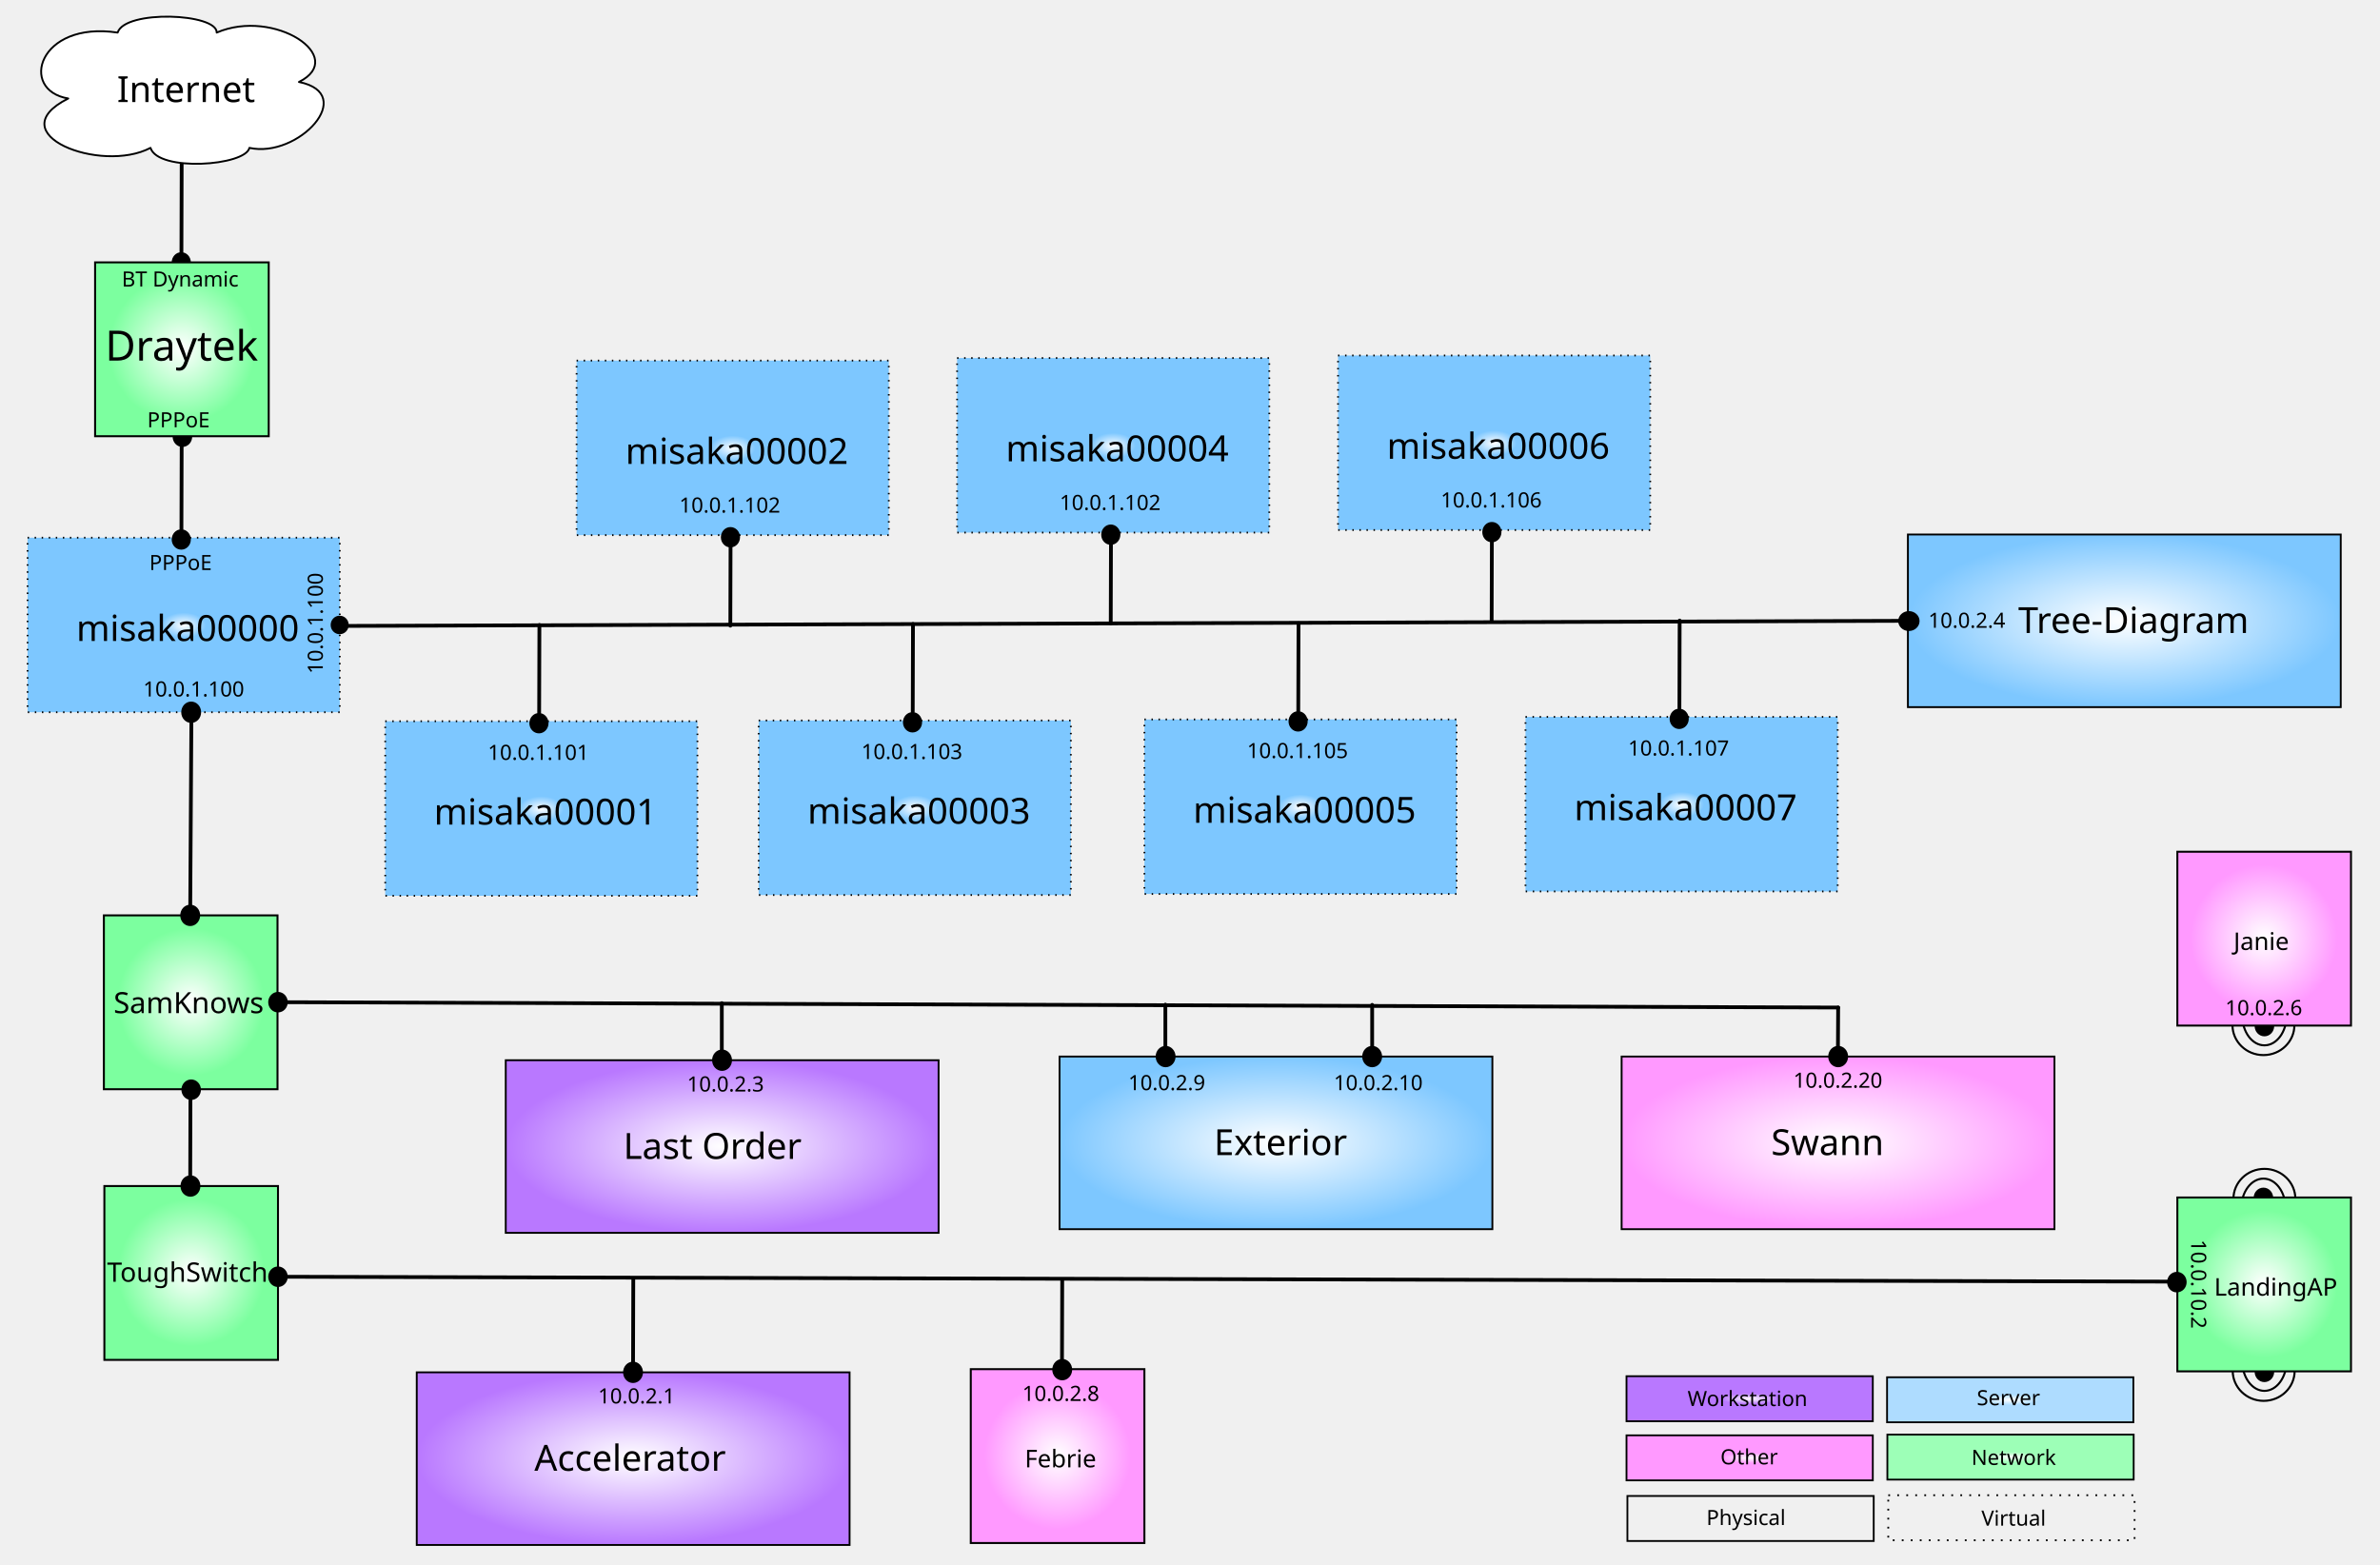
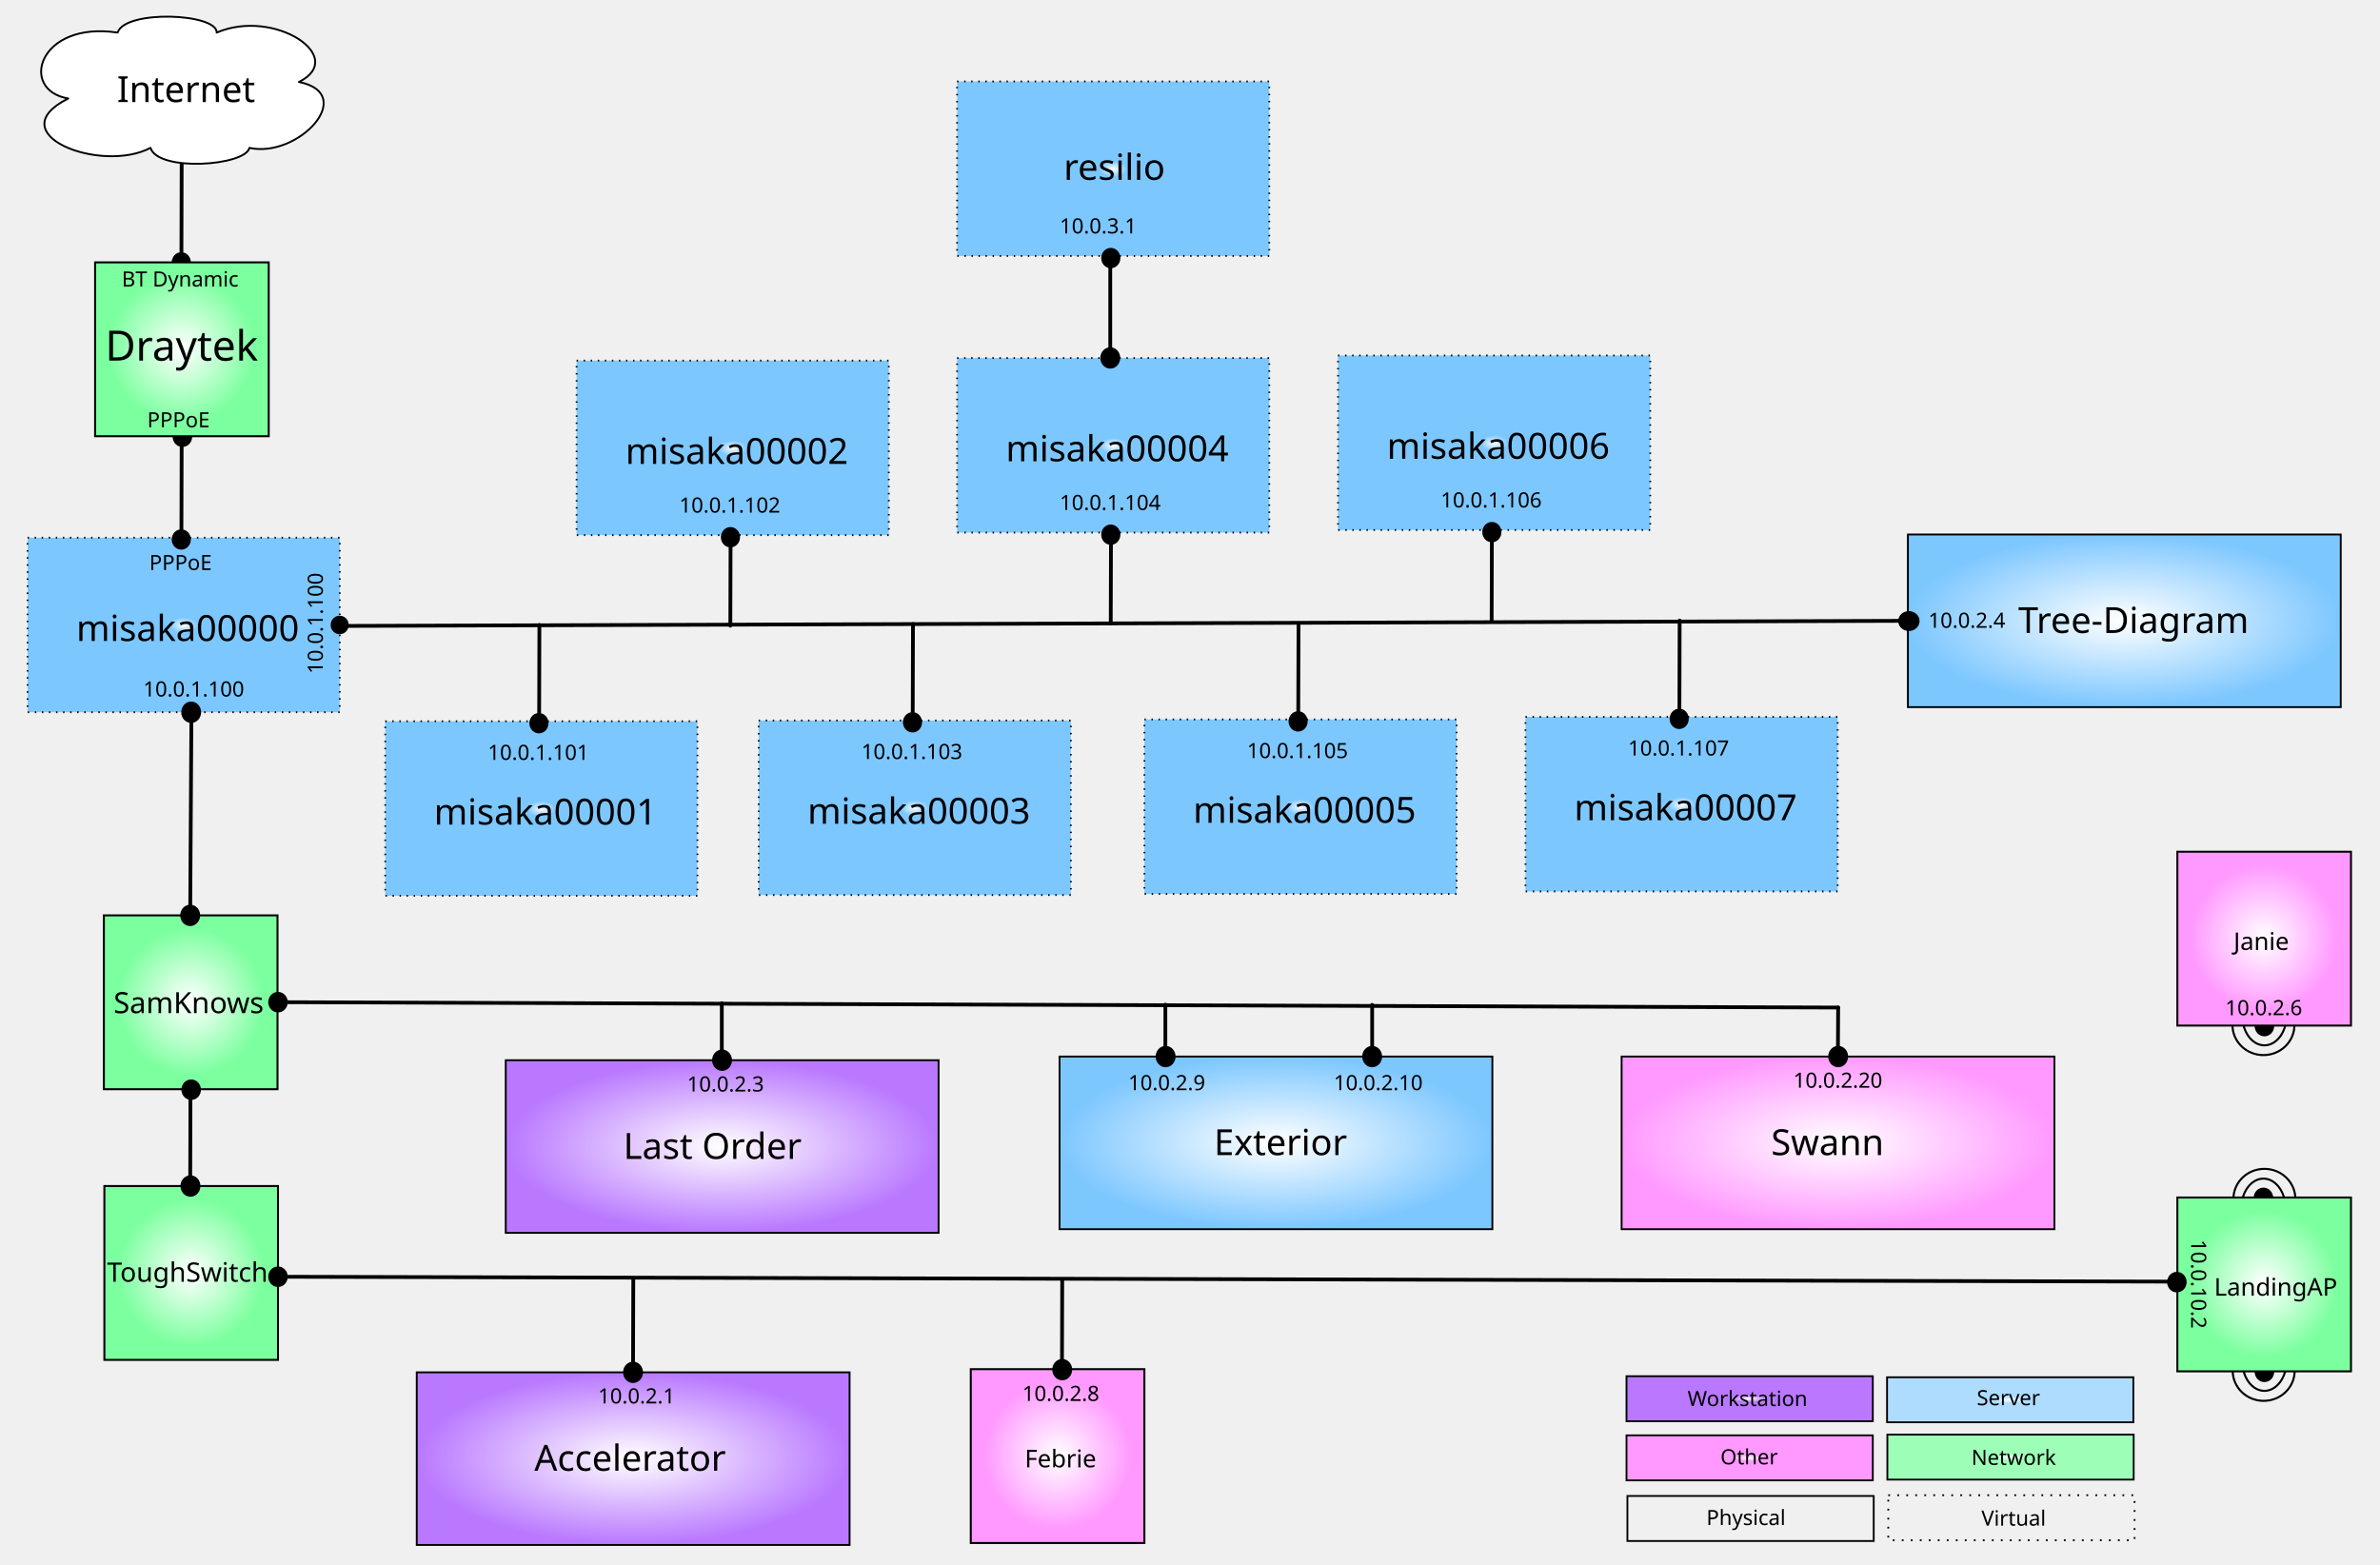
<svg xmlns="http://www.w3.org/2000/svg" version="1.1" id="svg14889" x="0px" y="0px" viewBox="0 0 976 641.7" style="enable-background:new 0 0 976 641.7;" xml:space="preserve">
  <style type="text/css">
	.st0{fill:url(#rect10202-5-2-0_6_);stroke:#000000;stroke-width:0.81;}
	.st1{fill:none;stroke:#000000;stroke-width:1.539;stroke-linecap:round;stroke-linejoin:round;}
	.st2{fill:#FFFFFF;}
	.st3{fill:none;stroke:#000000;stroke-width:1.25;stroke-linecap:round;stroke-linejoin:round;}
	.st4{font-family:'Arial-BoldMT';}
	.st5{font-size:14.772px;}
	.st6{stroke:#000000;stroke-width:0.96;}
	.st7{fill:none;stroke:#000000;stroke-width:1.52;stroke-linecap:round;stroke-linejoin:round;}
	.st8{stroke:#000000;stroke-width:0.81;}
	.st9{fill:url(#rect10202-5-2-0_7_);stroke:#000000;stroke-width:0.81;}
	.st10{font-size:17.171px;}
	.st11{font-family:'ArialMT';}
	.st12{font-size:8.617px;}
	.st13{fill:none;stroke:#FFFFFF;stroke-width:0.192;stroke-linecap:round;stroke-linejoin:round;stroke-opacity:0;}
- 	.st14{fill:url(#rect9906_8_);stroke:#000000;stroke-width:1.2;stroke-dasharray:0.94,3.761;}
+ 	.st14{fill:url(#rect9906_10_);stroke:#000000;stroke-width:1.2;stroke-dasharray:0.94,3.761;}
	.st15{font-size:8.617px;}
- 	.st16{fill:url(#rect9906_9_);stroke:#000000;stroke-width:1.2;stroke-dasharray:0.94,3.761;}
- 	.st17{fill:url(#rect9906_10_);stroke:#000000;stroke-width:1.2;stroke-dasharray:0.94,3.761;}
- 	.st18{fill:url(#rect9906_11_);stroke:#000000;stroke-width:1.2;stroke-dasharray:0.94,3.761;}
- 	.st19{fill:url(#rect9906_12_);stroke:#000000;stroke-width:1.2;stroke-dasharray:0.94,3.761;}
- 	.st20{fill:url(#rect9906_13_);stroke:#000000;stroke-width:1.2;stroke-dasharray:0.94,3.761;}
- 	.st21{fill:url(#rect9906_14_);stroke:#000000;stroke-width:1.2;stroke-dasharray:0.94,3.761;}
- 	.st22{fill:url(#rect9906_15_);stroke:#000000;stroke-width:1.2;stroke-dasharray:0.94,3.761;}
+ 	.st16{fill:url(#rect9906_12_);stroke:#000000;stroke-width:1.2;stroke-dasharray:0.94,3.761;}
+ 	.st17{fill:url(#rect9906_13_);stroke:#000000;stroke-width:1.2;stroke-dasharray:0.94,3.761;}
+ 	.st18{fill:url(#rect9906_14_);stroke:#000000;stroke-width:1.2;stroke-dasharray:0.94,3.761;}
+ 	.st19{fill:url(#rect9906_15_);stroke:#000000;stroke-width:1.2;stroke-dasharray:0.94,3.761;}
+ 	.st20{fill:url(#rect9906_16_);stroke:#000000;stroke-width:1.2;stroke-dasharray:0.94,3.761;}
+ 	.st21{fill:url(#rect9906_17_);stroke:#000000;stroke-width:1.2;stroke-dasharray:0.94,3.761;}
+ 	.st22{fill:url(#rect9906_18_);stroke:#000000;stroke-width:1.2;stroke-dasharray:0.94,3.761;}
	.st23{fill:url(#rect9919-3_5_);stroke:#000000;stroke-width:0.758;}
	.st24{fill:none;stroke:#000000;stroke-width:1.539;}
	.st25{font-size:12px;}
	.st26{fill:url(#rect10202-5-2-0_8_);stroke:#000000;stroke-width:0.81;}
	.st27{font-size:11px;}
	.st28{fill:none;stroke:#000000;stroke-width:0.843;stroke-linecap:round;stroke-linejoin:round;}
	.st29{fill:url(#rect10202-5-2-0_9_);stroke:#000000;stroke-width:0.81;}
	.st30{font-size:10px;}
	.st31{fill:url(#rect9919-3_6_);stroke:#000000;stroke-width:0.758;}
	.st32{fill:url(#rect9919-3_7_);stroke:#000000;stroke-width:0.758;}
	.st33{fill:url(#rect9919-3_8_);stroke:#000000;stroke-width:0.758;}
	.st34{fill:url(#rect9919-3_9_);stroke:#000000;stroke-width:0.758;}
	.st35{fill:url(#rect10202-5-2-0_10_);stroke:#000000;stroke-width:0.81;}
	.st36{fill:url(#rect10254_1_);stroke:#000000;stroke-width:1.2;}
	.st37{fill:url(#rect10263_1_);stroke:#000000;stroke-width:1.2;}
	.st38{fill:url(#rect10263-3_1_);stroke:#000000;stroke-width:1.2;}
	.st39{fill:url(#rect10272_1_);stroke:#000000;stroke-width:1.2;}
	.st40{fill:none;stroke:#000000;stroke-width:1.2;}
	.st41{fill:none;stroke:#000000;stroke-width:1.2;stroke-dasharray:1.2,4.8;}
	.st42{fill:url(#rect10202-5-2-0_11_);stroke:#000000;stroke-width:0.81;}
+ 	.st43{fill:url(#rect9906_19_);stroke:#000000;stroke-width:1.2;stroke-dasharray:0.94,3.761;}
+ 	.st44{fill:url(#rect9906_20_);stroke:#000000;stroke-width:1.2;stroke-dasharray:0.94,3.761;}
+ 	.st45{fill:url(#rect9906_21_);stroke:#000000;stroke-width:1.2;stroke-dasharray:0.94,3.761;}
</style>
-   <radialGradient id="rect10202-5-2-0_6_" cx="-659.92" cy="-3705.293" r="40.898" gradientTransform="matrix(0.7346 0 0 0.7383 563.0177 3146.466)" gradientUnits="userSpaceOnUse">
+   <radialGradient id="rect10202-5-2-0_6_" cx="-475.358" cy="4390.183" r="40.921" gradientTransform="matrix(0.7346 0 0 -0.7383 427.3983 3652.12)" gradientUnits="userSpaceOnUse">
    <stop offset="0" style="stop-color:#FFFFFF" />
    <stop offset="1" style="stop-color:#7CFF9F" />
  </radialGradient>
  <rect id="rect10202-5-2-0_1_" x="42.6" y="375.4" class="st0" width="71.2" height="71.3" />
  <g id="layer1" transform="translate(0,-308.2677)">
    <line id="line9962" class="st1" x1="74.4" y1="411.6" x2="74.5" y2="375.6" />
    <g id="g6480" transform="matrix(0.615504,0,0,0.615504,578.0639,2201.016)">
      <path id="path9954" class="st2" d="M-893.7-3009.5c-33.1-5.5-19.9-51.9,32.9-43.9    c4.9-15.4,66.4-12.9,66,0c38.5-16.5,87.8,16.4,54.8,32.9c39.6,8-0.5,51.1-33,43.9c-2.6,12-60.8,16.2-65.9,0    C-871.9-2959.2-940.6-2985.9-893.7-3009.5L-893.7-3009.5z" />
      <path id="path9956" class="st3" d="M-893.7-3009.5c-33.1-5.5-19.9-51.9,32.9-43.9    c4.9-15.4,66.4-12.9,66,0c38.5-16.5,87.8,16.4,54.8,32.9c39.6,8-0.5,51.1-33,43.9c-2.6,12-60.8,16.2-65.9,0    C-871.9-2959.2-940.6-2985.9-893.7-3009.5L-893.7-3009.5z" />
-       <text transform="matrix(1.6247 0 0 1.6247 -861.2406 -3007.118)" class="st4 st5">Internet</text>
+       <text transform="matrix(1.6247 0 0 1.6247 -861.2399 -3007.117)" class="st4 st5">Internet</text>
    </g>
    <g id="g6494" transform="matrix(0.615504,0,0,0.615504,578.0639,2201.016)">
      <ellipse id="ellipse10340" class="st6" cx="-818.4" cy="-2900.3" rx="5.9" ry="6.3" />
    </g>
    <g id="flowRoot4684">
	</g>
  </g>
  <path id="line10313_1_" class="st7" d="M-69.4,267" />
  <path id="line10313_3_" class="st7" d="M38.5,142.4" />
  <path id="line10313_2_" class="st7" d="M-69.4,267" />
  <ellipse id="ellipse10212-4-9-9" class="st8" cx="74.8" cy="179.1" rx="3.6" ry="3.8" />
-   <radialGradient id="rect10202-5-2-0_7_" cx="-664.876" cy="-4067.961" r="40.898" gradientTransform="matrix(0.7346 0 0 0.7383 563.0177 3146.466)" gradientUnits="userSpaceOnUse">
+   <radialGradient id="rect10202-5-2-0_7_" cx="-480.259" cy="4752.851" r="40.898" gradientTransform="matrix(0.7346 0 0 -0.7383 427.3983 3652.12)" gradientUnits="userSpaceOnUse">
    <stop offset="0" style="stop-color:#FFFFFF" />
    <stop offset="1" style="stop-color:#7CFF9F" />
  </radialGradient>
  <rect id="rect10202-5-2-0" x="39" y="107.6" class="st9" width="71.2" height="71.3" />
  <text transform="matrix(1 0 0 1 43.1289 147.891)" class="st4 st10">Draytek</text>
  <text transform="matrix(1 0 0 1 49.9333 117.5042)" class="st11 st12">BT Dynamic</text>
  <text transform="matrix(1 0 0 1 60.3789 175.2415)" class="st11 st12">PPPoE</text>
  <line id="line9962_1_" class="st1" x1="74.4" y1="217" x2="74.5" y2="181" />
  <line id="line10018" class="st13" x1="74.6" y1="313.5" x2="136.5" y2="292.6" />
  <g id="g6494_1_" transform="matrix(0.615504,0,0,0.615504,578.0639,2201.016)">
-     <radialGradient id="rect9906_8_" cx="-1325.704" cy="-35889.879" r="193.051" gradientTransform="matrix(7.755265e-02 0 0 4.364297e-02 -713.9954 -1592.965)" gradientUnits="userSpaceOnUse">
+     <radialGradient id="rect9906_10_" cx="13469.435" cy="62898.527" r="193.044" gradientTransform="matrix(4.773397e-02 0 0 -2.686242e-02 -1459.75 -1469.699)" gradientUnits="userSpaceOnUse">
      <stop offset="0" style="stop-color:#FFFFFF" />
      <stop offset="1" style="stop-color:#7DC7FF" />
    </radialGradient>
    <rect id="rect9906" x="-920.8" y="-3217.7" class="st14" width="208" height="116.3" />
    <ellipse id="ellipse10340_1_" class="st6" cx="-818.4" cy="-3216.5" rx="5.9" ry="6.3" />
-     <text transform="matrix(1.6247 0 0 1.6247 -839.6826 -3196.149)" class="st11 st15">PPPoE</text>
-     <text transform="matrix(1.6247 0 0 1.6247 -888.345 -3148.885)" class="st4 st5">misaka00000</text>
-     <text transform="matrix(0 -1.6247 1.6247 0 -724.09 -3127.019)" class="st11 st15">10.0.1.100</text>
+     <text transform="matrix(1.6247 0 0 1.6247 -839.6821 -3196.148)" class="st11 st15">PPPoE</text>
+     <text transform="matrix(1.6247 0 0 1.6247 -888.3444 -3148.884)" class="st4 st5">misaka00000</text>
+     <text transform="matrix(0 -1.6247 1.6247 0 -724.0894 -3127.02)" class="st11 st15">10.0.1.100</text>
  </g>
  <ellipse id="ellipse10433-4-9_1_" cx="139.3" cy="256.3" rx="3.7" ry="3.8" />
  <line id="line9962_2_" class="st1" x1="139.3" y1="256.7" x2="782" y2="254.6" />
  <line id="line9962_4_" class="st1" x1="221.1" y1="292.3" x2="221.2" y2="256.3" />
  <path id="line10018_9_" class="st13" d="M283.2,367.9" />
  <g id="g6494_2_" transform="matrix(0.615504,0,0,0.615504,578.0639,2201.016)">
-     <radialGradient id="rect9906_9_" cx="1746.881" cy="-33086.707" r="193.051" gradientTransform="matrix(7.755265e-02 0 0 4.364297e-02 -713.9954 -1592.965)" gradientUnits="userSpaceOnUse">
+     <radialGradient id="rect9906_12_" cx="18461.688" cy="58344.258" r="193.032" gradientTransform="matrix(4.773397e-02 0 0 -2.686242e-02 -1459.75 -1469.699)" gradientUnits="userSpaceOnUse">
      <stop offset="0" style="stop-color:#FFFFFF" />
      <stop offset="1" style="stop-color:#7DC7FF" />
    </radialGradient>
    <rect id="rect9906_1_" x="-682.5" y="-3095.4" class="st16" width="208" height="116.3" />
    <ellipse id="ellipse10340_2_" class="st6" cx="-580.1" cy="-3094.1" rx="5.9" ry="6.3" />
-     <text transform="matrix(1.6247 0 0 1.6247 -650.0579 -3026.546)" class="st4 st5">misaka00001</text>
-     <text transform="matrix(1.6247 0 0 1.6247 -614.1543 -3069.653)" class="st11 st15">10.0.1.101</text>
+     <text transform="matrix(1.6247 0 0 1.6247 -650.0573 -3026.545)" class="st4 st5">misaka00001</text>
+     <text transform="matrix(1.6247 0 0 1.6247 -614.1537 -3069.652)" class="st11 st15">10.0.1.101</text>
  </g>
  <line id="line9962_3_" class="st1" x1="374.3" y1="291.9" x2="374.4" y2="255.9" />
  <path id="line10018_7_" class="st13" d="M436.4,367.5" />
  <g id="g6494_3_" transform="matrix(0.615504,0,0,0.615504,578.0639,2201.016)">
-     <radialGradient id="rect9906_10_" cx="4956.004" cy="-33099.84" r="193.051" gradientTransform="matrix(7.755265e-02 0 0 4.364297e-02 -713.9954 -1592.965)" gradientUnits="userSpaceOnUse">
+     <radialGradient id="rect9906_13_" cx="23673.908" cy="58365.594" r="193.103" gradientTransform="matrix(4.773397e-02 0 0 -2.686242e-02 -1459.75 -1469.699)" gradientUnits="userSpaceOnUse">
      <stop offset="0" style="stop-color:#FFFFFF" />
      <stop offset="1" style="stop-color:#7DC7FF" />
    </radialGradient>
    <rect id="rect9906_2_" x="-433.7" y="-3095.9" class="st17" width="208" height="116.3" />
    <ellipse id="ellipse10340_3_" class="st6" cx="-331.2" cy="-3094.7" rx="5.9" ry="6.3" />
-     <text transform="matrix(1.6247 0 0 1.6247 -401.1818 -3027.119)" class="st4 st5">misaka00003</text>
-     <text transform="matrix(1.6247 0 0 1.6247 -365.2782 -3070.226)" class="st11 st15">10.0.1.103</text>
+     <text transform="matrix(1.6247 0 0 1.6247 -401.1812 -3027.118)" class="st4 st5">misaka00003</text>
+     <text transform="matrix(1.6247 0 0 1.6247 -365.2776 -3070.226)" class="st11 st15">10.0.1.103</text>
  </g>
  <line id="line9962_6_" class="st1" x1="532.4" y1="291.6" x2="532.5" y2="255.6" />
  <path id="line10018_5_" class="st13" d="M594.5,367.2" />
  <g id="g6494_5_" transform="matrix(0.615504,0,0,0.615504,578.0639,2201.016)">
-     <radialGradient id="rect9906_11_" cx="8269.141" cy="-33114.234" r="193.051" gradientTransform="matrix(7.755265e-02 0 0 4.364297e-02 -713.9954 -1592.965)" gradientUnits="userSpaceOnUse">
+     <radialGradient id="rect9906_14_" cx="29057.916" cy="58388.98" r="193.05" gradientTransform="matrix(4.773397e-02 0 0 -2.686242e-02 -1459.75 -1469.699)" gradientUnits="userSpaceOnUse">
      <stop offset="0" style="stop-color:#FFFFFF" />
      <stop offset="1" style="stop-color:#7DC7FF" />
    </radialGradient>
    <rect id="rect9906_4_" x="-176.7" y="-3096.6" class="st18" width="208" height="116.3" />
    <ellipse id="ellipse10340_5_" class="st6" cx="-74.3" cy="-3095.3" rx="5.9" ry="6.3" />
-     <text transform="matrix(1.6247 0 0 1.6247 -144.2394 -3027.747)" class="st4 st5">misaka00005</text>
-     <text transform="matrix(1.6247 0 0 1.6247 -108.3357 -3070.854)" class="st11 st15">10.0.1.105</text>
+     <text transform="matrix(1.6247 0 0 1.6247 -144.2388 -3027.747)" class="st4 st5">misaka00005</text>
+     <text transform="matrix(1.6247 0 0 1.6247 -108.3351 -3070.854)" class="st11 st15">10.0.1.105</text>
  </g>
  <line id="line9962_5_" class="st1" x1="299.5" y1="256.6" x2="299.6" y2="220.6" />
  <path id="line10018_4_" class="st13" d="M361.7,220" />
  <g id="g6494_4_" transform="matrix(0.615504,0,0,0.615504,578.0639,2201.016)">
-     <radialGradient id="rect9906_12_" cx="3391.779" cy="-38593.188" r="193.051" gradientTransform="matrix(7.755265e-02 0 0 4.364297e-02 -713.9954 -1592.965)" gradientUnits="userSpaceOnUse">
+     <radialGradient id="rect9906_15_" cx="21132.742" cy="67290.555" r="193.094" gradientTransform="matrix(4.773397e-02 0 0 -2.686242e-02 -1459.75 -1469.699)" gradientUnits="userSpaceOnUse">
      <stop offset="0" style="stop-color:#FFFFFF" />
      <stop offset="1" style="stop-color:#7DC7FF" />
    </radialGradient>
    <rect id="rect9906_3_" x="-555" y="-3335.7" class="st19" width="208" height="116.3" />
    <ellipse id="ellipse10340_4_" class="st6" cx="-452.5" cy="-3218" rx="5.9" ry="6.3" />
-     <text transform="matrix(1.6247 0 0 1.6247 -522.4915 -3266.865)" class="st4 st5">misaka00002</text>
-     <text transform="matrix(1.6247 0 0 1.6247 -486.5881 -3234.425)" class="st11 st15">10.0.1.102</text>
+     <text transform="matrix(1.6247 0 0 1.6247 -522.4909 -3266.865)" class="st4 st5">misaka00002</text>
+     <text transform="matrix(1.6247 0 0 1.6247 -486.5875 -3234.424)" class="st11 st15">10.0.1.102</text>
  </g>
  <line id="line9962_7_" class="st1" x1="455.5" y1="255.6" x2="455.6" y2="219.6" />
  <path id="line10018_1_" class="st13" d="M517.7,218.9" />
  <g id="g6494_6_" transform="matrix(0.615504,0,0,0.615504,578.0639,2201.016)">
-     <radialGradient id="rect9906_13_" cx="6659.62" cy="-38632.82" r="193.051" gradientTransform="matrix(7.755265e-02 0 0 4.364297e-02 -713.9954 -1592.965)" gradientUnits="userSpaceOnUse">
+     <radialGradient id="rect9906_16_" cx="26443.426" cy="67354.945" r="193.029" gradientTransform="matrix(4.773397e-02 0 0 -2.686242e-02 -1459.75 -1469.699)" gradientUnits="userSpaceOnUse">
      <stop offset="0" style="stop-color:#FFFFFF" />
      <stop offset="1" style="stop-color:#7DC7FF" />
    </radialGradient>
    <rect id="rect9906_5_" x="-301.5" y="-3337.4" class="st20" width="208" height="116.3" />
    <ellipse id="ellipse10340_6_" class="st6" cx="-199.1" cy="-3219.7" rx="5.9" ry="6.3" />
-     <text transform="matrix(1.6247 0 0 1.6247 -269.0618 -3268.595)" class="st4 st5">misaka00004</text>
-     <text transform="matrix(1.6247 0 0 1.6247 -233.1584 -3236.154)" class="st11 st15">10.0.1.102</text>
+     <text transform="matrix(1.6247 0 0 1.6247 -269.0611 -3268.594)" class="st4 st5">misaka00004</text>
+     <text transform="matrix(1.6247 0 0 1.6247 -233.1578 -3236.153)" class="st11 st15">10.0.1.104</text>
  </g>
  <line id="line9962_9_" class="st1" x1="688.7" y1="290.5" x2="688.8" y2="254.5" />
  <path id="line10018_14_" class="st13" d="M750.8,366.1" />
  <g id="g6494_8_" transform="matrix(0.615504,0,0,0.615504,578.0639,2201.016)">
-     <radialGradient id="rect9906_14_" cx="11542.661" cy="-33153.184" r="193.051" gradientTransform="matrix(7.755265e-02 0 0 4.364297e-02 -713.9954 -1592.965)" gradientUnits="userSpaceOnUse">
+     <radialGradient id="rect9906_17_" cx="34376.98" cy="58452.262" r="193.022" gradientTransform="matrix(4.773397e-02 0 0 -2.686242e-02 -1459.75 -1469.699)" gradientUnits="userSpaceOnUse">
      <stop offset="0" style="stop-color:#FFFFFF" />
      <stop offset="1" style="stop-color:#7DC7FF" />
    </radialGradient>
    <rect id="rect9906_7_" x="77.2" y="-3098.3" class="st21" width="208" height="116.3" />
    <ellipse id="ellipse10340_8_" class="st6" cx="179.6" cy="-3097" rx="5.9" ry="6.3" />
-     <text transform="matrix(1.6247 0 0 1.6247 109.6309 -3029.447)" class="st4 st5">misaka00007</text>
-     <text transform="matrix(1.6247 0 0 1.6247 145.5346 -3072.554)" class="st11 st15">10.0.1.107</text>
+     <text transform="matrix(1.6247 0 0 1.6247 109.6315 -3029.447)" class="st4 st5">misaka00007</text>
+     <text transform="matrix(1.6247 0 0 1.6247 145.5352 -3072.554)" class="st11 st15">10.0.1.107</text>
  </g>
  <line id="line9962_8_" class="st1" x1="611.7" y1="254.5" x2="611.8" y2="218.5" />
  <path id="line10018_12_" class="st13" d="M673.9,217.9" />
  <g id="g6494_7_" transform="matrix(0.615504,0,0,0.615504,578.0639,2201.016)">
-     <radialGradient id="rect9906_15_" cx="9933.141" cy="-38671.766" r="193.051" gradientTransform="matrix(7.755265e-02 0 0 4.364297e-02 -713.9954 -1592.965)" gradientUnits="userSpaceOnUse">
+     <radialGradient id="rect9906_18_" cx="31760.394" cy="67418.219" r="193.094" gradientTransform="matrix(4.773397e-02 0 0 -2.686242e-02 -1459.75 -1469.699)" gradientUnits="userSpaceOnUse">
      <stop offset="0" style="stop-color:#FFFFFF" />
      <stop offset="1" style="stop-color:#7DC7FF" />
    </radialGradient>
    <rect id="rect9906_6_" x="-47.7" y="-3339.1" class="st22" width="208" height="116.3" />
    <ellipse id="ellipse10340_7_" class="st6" cx="54.8" cy="-3221.4" rx="5.9" ry="6.3" />
-     <text transform="matrix(1.6247 0 0 1.6247 -15.1916 -3270.295)" class="st4 st5">misaka00006</text>
-     <text transform="matrix(1.6247 0 0 1.6247 20.7118 -3237.854)" class="st11 st15">10.0.1.106</text>
-   </g>
-   <radialGradient id="rect9919-3_5_" cx="957.628" cy="4750.532" r="136.827" gradientTransform="matrix(0.6483 0 0 -0.2586 250.3038 1482.917)" gradientUnits="userSpaceOnUse">
+     <text transform="matrix(1.6247 0 0 1.6247 -15.1908 -3270.294)" class="st4 st5">misaka00006</text>
+     <text transform="matrix(1.6247 0 0 1.6247 20.7125 -3237.853)" class="st11 st15">10.0.1.106</text>
+   </g>
+   <radialGradient id="rect9919-3_5_" cx="1234.868" cy="-4697.436" r="136.815" gradientTransform="matrix(0.6483 0 0 0.2586 70.5851 1469.187)" gradientUnits="userSpaceOnUse">
    <stop offset="0" style="stop-color:#FFFFFF" />
    <stop offset="1" style="stop-color:#7DC7FF" />
  </radialGradient>
  <rect id="rect9919-3" x="782.4" y="219.2" class="st23" width="177.5" height="70.8" />
  <text transform="matrix(1 0 0 1 827.6478 259.5888)" class="st4 st5">Tree-Diagram</text>
  <text transform="matrix(1 0 0 1 790.7748 257.4577)" class="st11 st15">10.0.2.4</text>
  <ellipse id="ellipse10297-9-1-9" class="st6" cx="782.8" cy="254.7" rx="3.9" ry="3.6" />
  <path id="path4877_1_" class="st24" d="  M948,218.1" />
-   <path id="ellipse10340_9_" class="st6" d="M78,371.5c2,0,3.6,1.7,3.6,3.9c0,2.1-1.6,3.9-3.6,3.9s-3.6-1.7-3.6-3.9  C74.4,373.2,76,371.5,78,371.5" />
+   <path id="ellipse10340_9_" class="st6" d="M78,371.5c2,0,3.6,1.7,3.6,3.9c0,2.1-1.6,3.9-3.6,3.9s-3.6-1.7-3.6-3.9S76,371.5,78,371.5  " />
  <path id="line10313_4_" class="st7" d="M44,411" />
  <ellipse id="ellipse10212-4-9-9_1_" class="st8" cx="78.4" cy="446.9" rx="3.6" ry="3.8" />
  <text transform="matrix(1 0 0 1 46.584 415.4991)" class="st4 st25">SamKnows</text>
  <line id="line9962_10_" class="st1" x1="78" y1="484.8" x2="78.1" y2="448.8" />
  <line id="line9962_11_" class="st1" x1="78" y1="374.1" x2="78.5" y2="292.9" />
  <ellipse id="ellipse10340_10_" class="st6" cx="78.4" cy="292.1" rx="3.6" ry="3.9" />
  <text transform="matrix(1 0 0 1 58.7163 285.6324)" class="st11 st15">10.0.1.100</text>
-   <radialGradient id="rect10202-5-2-0_8_" cx="-659.716" cy="-3554.947" r="40.898" gradientTransform="matrix(0.7346 0 0 0.7383 563.0177 3146.466)" gradientUnits="userSpaceOnUse">
+   <radialGradient id="rect10202-5-2-0_8_" cx="-475.086" cy="4239.837" r="40.892" gradientTransform="matrix(0.7346 0 0 -0.7383 427.3983 3652.12)" gradientUnits="userSpaceOnUse">
    <stop offset="0" style="stop-color:#FFFFFF" />
    <stop offset="1" style="stop-color:#7CFF9F" />
  </radialGradient>
  <rect id="rect10202-5-2-0_2_" x="42.8" y="486.4" class="st26" width="71.2" height="71.3" />
  <path id="ellipse10340_11_" class="st6" d="M78.1,482.5c2,0,3.6,1.7,3.6,3.9s-1.6,3.9-3.6,3.9s-3.6-1.7-3.6-3.9  S76.1,482.5,78.1,482.5" />
  <path id="line10313_5_" class="st7" d="M42.3,521.2" />
  <ellipse id="ellipse10212-4-9-9_2_" class="st8" cx="114" cy="523.6" rx="3.6" ry="3.8" />
  <text transform="matrix(1 0 0 1 43.9195 525.649)" class="st4 st27">ToughSwitch</text>
  <line id="line9962_13_" class="st1" x1="891.7" y1="525.6" x2="114" y2="523.6" />
  <path id="line10313_7_" class="st7" d="M892.4,525.8" />
  <path id="line10313_6_" class="st7" d="M-161.4,553" />
  <g id="g8758" transform="matrix(-1,0,0,-1,2208.294,1094.158)">
    <ellipse id="ellipse10197-5-9-0-6" class="st28" cx="1279.7" cy="602.5" rx="12.7" ry="12.3" />
    <ellipse id="ellipse10199-7-3-2-0" class="st28" cx="1280.1" cy="598.5" rx="9.1" ry="12.3" />
    <ellipse id="ellipse10212-4-9-9-9" class="st8" cx="1280.1" cy="602.9" rx="3.6" ry="3.8" />
  </g>
  <ellipse id="ellipse10197-5-9-0" class="st28" cx="928.3" cy="562.2" rx="12.7" ry="12.3" />
  <ellipse id="ellipse10199-7-3-2" class="st28" cx="928.6" cy="558.1" rx="9.1" ry="12.3" />
  <ellipse id="ellipse10212-4-9-9_3_" class="st8" cx="928.6" cy="562.6" rx="3.6" ry="3.8" />
-   <radialGradient id="rect10202-5-2-0_9_" cx="326.587" cy="3865.572" r="40.894" gradientTransform="matrix(0.7346 0 0 -0.7383 688.5521 3380.532)" gradientUnits="userSpaceOnUse">
+   <radialGradient id="rect10202-5-2-0_9_" cx="511.254" cy="-3508.462" r="40.872" gradientTransform="matrix(0.7346 0 0 0.7383 552.9327 3116.877)" gradientUnits="userSpaceOnUse">
    <stop offset="0" style="stop-color:#FFFFFF" />
    <stop offset="1" style="stop-color:#7CFF9F" />
  </radialGradient>
  <rect id="rect10202-5-2-0_3_" x="892.9" y="491.1" class="st29" width="71.2" height="71.3" />
  <text transform="matrix(1 0 0 1 907.9888 531.356)" class="st4 st30">LandingAP</text>
-   <path id="ellipse10212-4-9-9-3" class="st8" d="M889.1,525.8c0-2.1,1.6-3.8,3.6-3.8c2,0,3.6,1.7,3.6,3.8s-1.6,3.8-3.6,3.8  C890.8,529.7,889.1,528,889.1,525.8" />
+   <path id="ellipse10212-4-9-9-3" class="st8" d="M889.1,525.8c0-2.1,1.6-3.8,3.6-3.8s3.6,1.7,3.6,3.8s-1.6,3.8-3.6,3.8  C890.8,529.7,889.1,528,889.1,525.8" />
  <text transform="matrix(0 1 -1 0 898.5625 508.3588)" class="st11 st12">10.0.10.2</text>
  <ellipse id="ellipse10212-4-9-9_4_" class="st8" cx="114" cy="411" rx="3.6" ry="3.8" />
  <path id="line10018_16_" class="st13" d="M297,714.1" />
  <path id="line9962_15_" class="st1" d="M170.5,598.2" />
  <path id="line9962_14_" class="st1" d="M-79.1,447.9" />
-   <radialGradient id="rect9919-3_6_" cx="14.358" cy="3421.875" r="136.827" gradientTransform="matrix(0.6483 0 0 -0.2586 250.3038 1482.917)" gradientUnits="userSpaceOnUse">
+   <radialGradient id="rect9919-3_6_" cx="291.632" cy="-3368.779" r="136.798" gradientTransform="matrix(0.6483 0 0 0.2586 70.5851 1469.187)" gradientUnits="userSpaceOnUse">
    <stop offset="0" style="stop-color:#FFFFFF" />
    <stop offset="1" style="stop-color:#B978FF" />
  </radialGradient>
  <rect id="rect9919-3_1_" x="170.9" y="562.8" class="st31" width="177.5" height="70.8" />
  <text transform="matrix(1 0 0 1 219.126 603.1794)" class="st4 st5">Accelerator</text>
  <text transform="matrix(1 0 0 1 245.253 575.5483)" class="st11 st15">10.0.2.1</text>
  <path id="path4877_2_" class="st24" d="  M336.5,561.7" />
  <line id="line9962_12_" class="st1" x1="259.6" y1="560.6" x2="259.7" y2="524.6" />
  <ellipse id="ellipse10340_12_" class="st6" cx="259.6" cy="562.8" rx="3.6" ry="3.9" />
  <path id="line10018_17_" class="st13" d="M441.5,527.5" />
  <path id="line9962_17_" class="st1" d="M207,470.3" />
-   <radialGradient id="rect9919-3_7_" cx="70.648" cy="3916.534" r="136.827" gradientTransform="matrix(0.6483 0 0 -0.2586 250.3038 1482.917)" gradientUnits="userSpaceOnUse">
+   <radialGradient id="rect9919-3_7_" cx="347.933" cy="-3863.438" r="136.792" gradientTransform="matrix(0.6483 0 0 0.2586 70.5851 1469.187)" gradientUnits="userSpaceOnUse">
    <stop offset="0" style="stop-color:#FFFFFF" />
    <stop offset="1" style="stop-color:#B978FF" />
  </radialGradient>
  <rect id="rect9919-3_2_" x="207.4" y="434.8" class="st32" width="177.5" height="70.8" />
  <text transform="matrix(1 0 0 1 255.6188 475.2606)" class="st4 st5">Last Order</text>
  <text transform="matrix(1 0 0 1 281.7457 447.6295)" class="st11 st15">10.0.2.3</text>
  <path id="path4877_3_" class="st24" d="  M373,433.7" />
  <line id="line9962_16_" class="st1" x1="296" y1="432.7" x2="296" y2="411.4" />
  <ellipse id="ellipse10340_13_" class="st6" cx="296.1" cy="434.8" rx="3.6" ry="3.9" />
  <path id="line9962_19_" class="st1" d="M435.2,468.7" />
-   <radialGradient id="rect9919-3_8_" cx="421.095" cy="3922.511" r="136.827" gradientTransform="matrix(0.6483 0 0 -0.2586 250.3038 1482.917)" gradientUnits="userSpaceOnUse">
+   <radialGradient id="rect9919-3_8_" cx="698.234" cy="-3869.415" r="136.865" gradientTransform="matrix(0.6483 0 0 0.2586 70.5851 1469.187)" gradientUnits="userSpaceOnUse">
    <stop offset="0" style="stop-color:#FFFFFF" />
    <stop offset="1" style="stop-color:#7DC7FF" />
  </radialGradient>
  <rect id="rect9919-3_3_" x="434.5" y="433.3" class="st33" width="177.5" height="70.8" />
  <text transform="matrix(1 0 0 1 497.8135 473.7151)" class="st4 st5">Exterior</text>
  <text transform="matrix(1 0 0 1 462.6904 447.084)" class="st11 st15">10.0.2.9</text>
  <path id="path4877_4_" class="st24" d="  M601.1,432.2" />
  <line id="line9962_18_" class="st1" x1="562.7" y1="431.2" x2="562.7" y2="412.1" />
  <ellipse id="ellipse10340_14_" class="st6" cx="562.7" cy="433.3" rx="3.6" ry="3.9" />
  <ellipse id="ellipse10340_15_" class="st6" cx="478" cy="433.3" rx="3.6" ry="3.9" />
  <line id="line9962_20_" class="st1" x1="477.9" y1="433.3" x2="477.9" y2="412" />
  <text transform="matrix(1 0 0 1 546.9404 447.0835)" class="st11 st15">10.0.2.10</text>
  <path id="line9962_22_" class="st1" d="M664.6,468.7" />
-   <radialGradient id="rect9919-3_9_" cx="776.617" cy="3922.511" r="136.827" gradientTransform="matrix(0.6483 0 0 -0.2586 250.3038 1482.917)" gradientUnits="userSpaceOnUse">
+   <radialGradient id="rect9919-3_9_" cx="1053.779" cy="-3869.415" r="136.854" gradientTransform="matrix(0.6483 0 0 0.2586 70.5851 1469.187)" gradientUnits="userSpaceOnUse">
    <stop offset="0" style="stop-color:#FFFFFF" />
    <stop offset="1" style="stop-color:#FF99FF" />
  </radialGradient>
  <rect id="rect9919-3_4_" x="665" y="433.3" class="st34" width="177.5" height="70.8" />
-   <text transform="matrix(1 0 0 1 726.2985 473.7151)" class="st4 st5">Swann</text>
+   <text transform="matrix(1 0 0 1 726.2986 473.7151)" class="st4 st5">Swann</text>
  <text transform="matrix(1 0 0 1 735.4254 446.084)" class="st11 st15">10.0.2.20</text>
  <path id="path4877_5_" class="st24" d="  M830.6,432.2" />
  <line id="line9962_21_" class="st1" x1="753.7" y1="431.2" x2="753.8" y2="413.2" />
  <ellipse id="ellipse10340_16_" class="st6" cx="753.8" cy="433.3" rx="3.6" ry="3.9" />
  <line id="line9962_23_" class="st1" x1="753.8" y1="413.2" x2="114.2" y2="411" />
  <path id="line9962_26_" class="st1" d="M114.2,375.9" />
  <path id="line10313_8_" class="st7" d="M892.4,384.1" />
  <ellipse id="ellipse10197-5-9-0_1_" class="st28" cx="928.2" cy="420.4" rx="12.7" ry="12.3" />
  <ellipse id="ellipse10199-7-3-2_1_" class="st28" cx="928.6" cy="416.4" rx="9.1" ry="12.3" />
  <ellipse id="ellipse10212-4-9-9_5_" class="st8" cx="928.6" cy="420.8" rx="3.6" ry="3.8" />
-   <radialGradient id="rect10202-5-2-0_10_" cx="326.542" cy="4057.599" r="40.894" gradientTransform="matrix(0.7346 0 0 -0.7383 688.5521 3380.532)" gradientUnits="userSpaceOnUse">
+   <radialGradient id="rect10202-5-2-0_10_" cx="511.254" cy="-3700.489" r="40.853" gradientTransform="matrix(0.7346 0 0 0.7383 552.9327 3116.877)" gradientUnits="userSpaceOnUse">
    <stop offset="0" style="stop-color:#FFFFFF" />
    <stop offset="1" style="stop-color:#FF99FF" />
  </radialGradient>
  <rect id="rect10202-5-2-0_4_" x="892.9" y="349.3" class="st35" width="71.2" height="71.3" />
  <text transform="matrix(1 0 0 1 915.9557 389.5913)" class="st4 st30">Janie</text>
  <text transform="matrix(1 -1.910000e-03 1.910000e-03 1 912.5428 416.3683)" class="st11 st12">10.0.2.6</text>
  <g id="g6774" transform="matrix(0.615504,0,0,0.615504,578.0639,2201.016)">
-     <radialGradient id="rect10254_1_" cx="3538.16" cy="18524.154" r="82.075" gradientTransform="matrix(0.2332 0 0 -4.258220e-02 -598.4171 -1855.171)" gradientUnits="userSpaceOnUse">
+     <radialGradient id="rect10254_1_" cx="9762.121" cy="-40327.141" r="82.223" gradientTransform="matrix(0.1435 0 0 2.620951e-02 -1174.661 -1587.045)" gradientUnits="userSpaceOnUse">
      <stop offset="0" style="stop-color:#FFFFFF" />
      <stop offset="1" style="stop-color:#B978FF" />
    </radialGradient>
    <rect id="rect10254" x="144.5" y="-2659" class="st36" width="164.1" height="30" />
-     <text transform="matrix(1.6247 0 0 1.6247 185.1591 -2639.121)" class="st4 st15">Workstation</text>
+     <text transform="matrix(1.6247 0 0 1.6247 185.1599 -2639.12)" class="st4 st15">Workstation</text>
  </g>
  <g id="g6769" transform="matrix(0.615504,0,0,0.615504,578.0639,2201.016)">
-     <radialGradient id="rect10263_1_" cx="3538.16" cy="18354.703" r="82.006" gradientTransform="matrix(0.2332 0 0 -4.258220e-02 -598.4171 -1822.986)" gradientUnits="userSpaceOnUse">
+     <radialGradient id="rect10263_1_" cx="9762.121" cy="-40050.695" r="82.072" gradientTransform="matrix(0.1435 0 0 2.620951e-02 -1174.661 -1554.861)" gradientUnits="userSpaceOnUse">
      <stop offset="0" style="stop-color:#FFFFFF" />
      <stop offset="1" style="stop-color:#FF99FF" />
    </radialGradient>
    <rect id="rect10263" x="144.5" y="-2619.6" class="st37" width="164.1" height="30" />
-     <text transform="matrix(1.6247 0 0 1.6247 207.0473 -2600.273)" class="st4 st15">Other</text>
+     <text transform="matrix(1.6247 0 0 1.6247 207.0479 -2600.273)" class="st4 st15">Other</text>
  </g>
  <g id="g6764" transform="matrix(0.615504,0,0,0.615504,578.0639,2201.016)">
-     <radialGradient id="rect10263-3_1_" cx="4698.664" cy="18904.565" r="82.044" gradientTransform="matrix(0.2332 0 0 -4.258220e-02 -695.3919 -1838.316)" gradientUnits="userSpaceOnUse">
+     <radialGradient id="rect10263-3_1_" cx="11648.492" cy="-40943.531" r="82.007" gradientTransform="matrix(0.1435 0 0 2.620951e-02 -1271.636 -1570.19)" gradientUnits="userSpaceOnUse">
      <stop offset="0" style="stop-color:#FFFFFF" />
      <stop offset="1" style="stop-color:#AEDCFF" />
    </radialGradient>
    <rect id="rect10263-3" x="318.1" y="-2658.3" class="st38" width="164.1" height="30" />
-     <text transform="matrix(1.6247 0 0 1.6247 377.8876 -2639.67)" class="st4 st15">Server</text>
+     <text transform="matrix(1.6247 0 0 1.6247 377.8881 -2639.669)" class="st4 st15">Server</text>
  </g>
  <g id="g6759" transform="matrix(0.615504,0,0,0.615504,578.0639,2201.016)">
-     <radialGradient id="rect10272_1_" cx="3538.304" cy="18186.348" r="82.047" gradientTransform="matrix(0.2332 0 0 -4.258220e-02 -424.6506 -1830.703)" gradientUnits="userSpaceOnUse">
+     <radialGradient id="rect10272_1_" cx="9762.354" cy="-39776.508" r="82.065" gradientTransform="matrix(0.1435 0 0 2.620951e-02 -1000.895 -1562.577)" gradientUnits="userSpaceOnUse">
      <stop offset="0" style="stop-color:#FFFFFF" />
      <stop offset="1" style="stop-color:#9DFFB7" />
    </radialGradient>
    <rect id="rect10272" x="318.3" y="-2620.1" class="st39" width="164.1" height="30" />
-     <text transform="matrix(1.6247 0 0 1.6247 374.2955 -2599.891)" class="st4 st15">Network</text>
+     <text transform="matrix(1.6247 0 0 1.6247 374.2961 -2599.89)" class="st4 st15">Network</text>
  </g>
  <g id="g6779" transform="matrix(0.615504,0,0,0.615504,578.0639,2201.016)">
    <rect id="rect10263-4" x="145.1" y="-2579.2" class="st40" width="164.1" height="30" />
-     <text transform="matrix(1.6247 0 0 1.6247 197.7221 -2559.826)" class="st4 st15">Physical</text>
+     <text transform="matrix(1.6247 0 0 1.6247 197.7226 -2559.825)" class="st4 st15">Physical</text>
  </g>
  <g id="g6784" transform="matrix(0.615504,0,0,0.615504,578.0639,2201.016)">
    <rect id="rect10272-9" x="318.9" y="-2579.7" class="st41" width="164.1" height="30" />
-     <text transform="matrix(1.6247 0 0 1.6247 380.9654 -2559.442)" class="st4 st15">Virtual</text>
+     <text transform="matrix(1.6247 0 0 1.6247 380.9662 -2559.441)" class="st4 st15">Virtual</text>
  </g>
  <path id="line10313_9_" class="st7" d="M397.6,596.2" />
-   <radialGradient id="rect10202-5-2-0_11_" cx="-346.9" cy="3770.21" r="40.894" gradientTransform="matrix(0.7346 0 0 -0.7383 688.5521 3380.532)" gradientUnits="userSpaceOnUse">
+   <radialGradient id="rect10202-5-2-0_11_" cx="-162.31" cy="-3413.1" r="40.905" gradientTransform="matrix(0.7346 0 0 0.7383 552.9327 3116.877)" gradientUnits="userSpaceOnUse">
    <stop offset="0" style="stop-color:#FFFFFF" />
    <stop offset="1" style="stop-color:#FF99FF" />
  </radialGradient>
  <rect id="rect10202-5-2-0_5_" x="398.1" y="561.5" class="st42" width="71.2" height="71.3" />
  <text transform="matrix(1 0 0 1 420.2419 601.7575)" class="st4 st30">Febrie</text>
  <path id="line9962_27_" class="st1" d="M1007.7,650.6" />
  <text transform="matrix(1 0 0 1 419.2419 574.5311)" class="st11 st15">10.0.2.8</text>
  <line id="line9962_24_" class="st1" x1="435.5" y1="559.6" x2="435.6" y2="524.9" />
  <ellipse id="ellipse10340_17_" class="st6" cx="435.6" cy="561.7" rx="3.6" ry="3.9" />
+   <path id="line9962_30_" class="st1" d="M418.5,147.5" />
+   <path id="line10018_22_" class="st13" d="M517.7,105.5" />
+   <g id="g6494_10_" transform="matrix(0.615504,0,0,0.615504,578.0639,2201.016)">
+     <radialGradient id="rect9906_19_" cx="26443.426" cy="74215.531" r="193.029" gradientTransform="matrix(4.773397e-02 0 0 -2.686242e-02 -1459.75 -1469.699)" gradientUnits="userSpaceOnUse">
+       <stop offset="0" style="stop-color:#FFFFFF" />
+       <stop offset="1" style="stop-color:#7DC7FF" />
+     </radialGradient>
+     <rect id="rect9906_9_" x="-301.5" y="-3521.7" class="st43" width="208" height="116.3" />
+     <ellipse id="ellipse10340_20_" class="st6" cx="-199.1" cy="-3404" rx="5.9" ry="6.3" />
+     <text transform="matrix(1.6247 0 0 1.6247 -230.4745 -3456.135)" class="st4 st5">resilio</text>
+     <text transform="matrix(1.6247 0 0 1.6247 -233.1575 -3420.445)" class="st11 st15">10.0.3.1</text>
+   </g>
+   <radialGradient id="rect9906_20_" cx="19777.371" cy="44996.023" r="0" gradientTransform="matrix(4.773397e-02 0 0 -2.686242e-02 -348.011 1355.535)" gradientUnits="userSpaceOnUse">
+     <stop offset="0" style="stop-color:#FFFFFF" />
+     <stop offset="1" style="stop-color:#7DC7FF" />
+   </radialGradient>
+   <path id="rect9906_11_" class="st44" d="M596,146.8" />
+   <radialGradient id="rect9906_21_" cx="17095.322" cy="44996.023" r="0" gradientTransform="matrix(4.773397e-02 0 0 -2.686242e-02 -348.011 1355.535)" gradientUnits="userSpaceOnUse">
+     <stop offset="0" style="stop-color:#FFFFFF" />
+     <stop offset="1" style="stop-color:#7DC7FF" />
+   </radialGradient>
+   <path id="rect9906_8_" class="st45" d="M468,146.8" />
+   <path id="line9962_33_" class="st1" d="M455.5,105.6" />
+   <path id="line9962_32_" class="st1" d="M493.8,147.9" />
+   <path id="line9962_28_" class="st1" d="M494,147.5" />
+   <ellipse id="ellipse10340_21_" class="st6" cx="455.3" cy="146.8" rx="3.6" ry="3.9" />
+   <line id="line9962_31_" class="st1" x1="455.3" y1="105.4" x2="455.3" y2="147.5" />
</svg>
